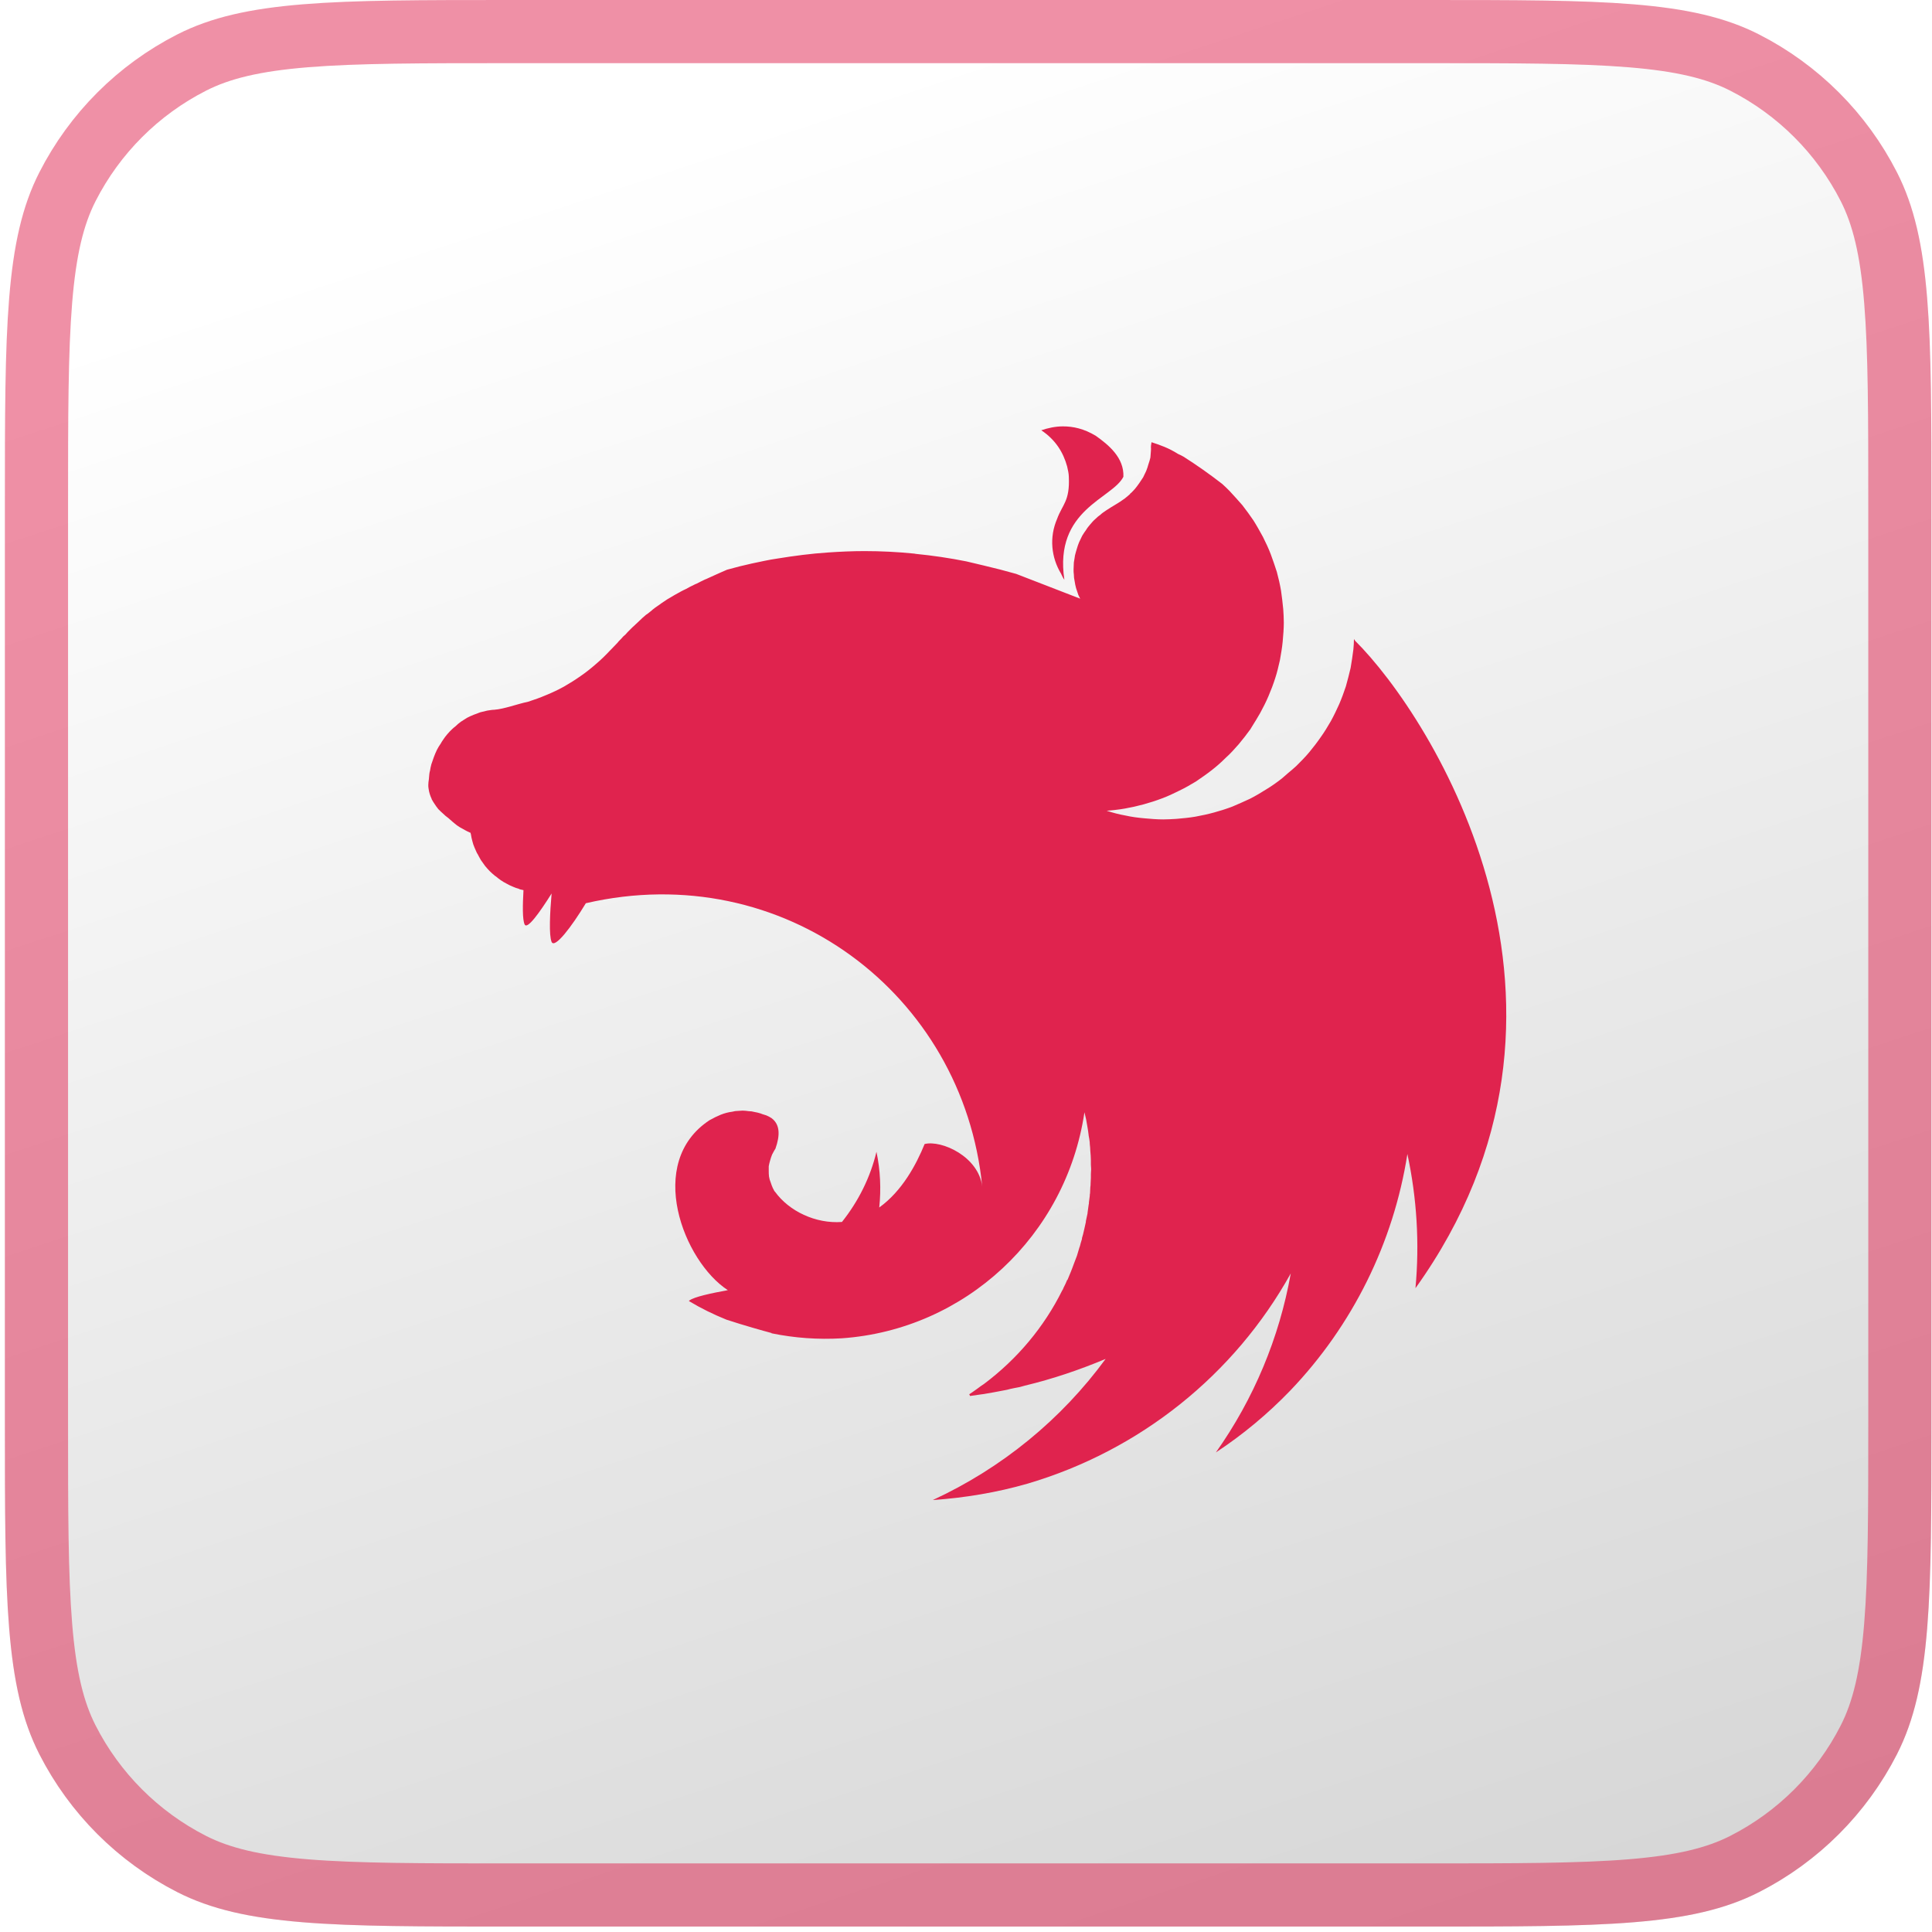
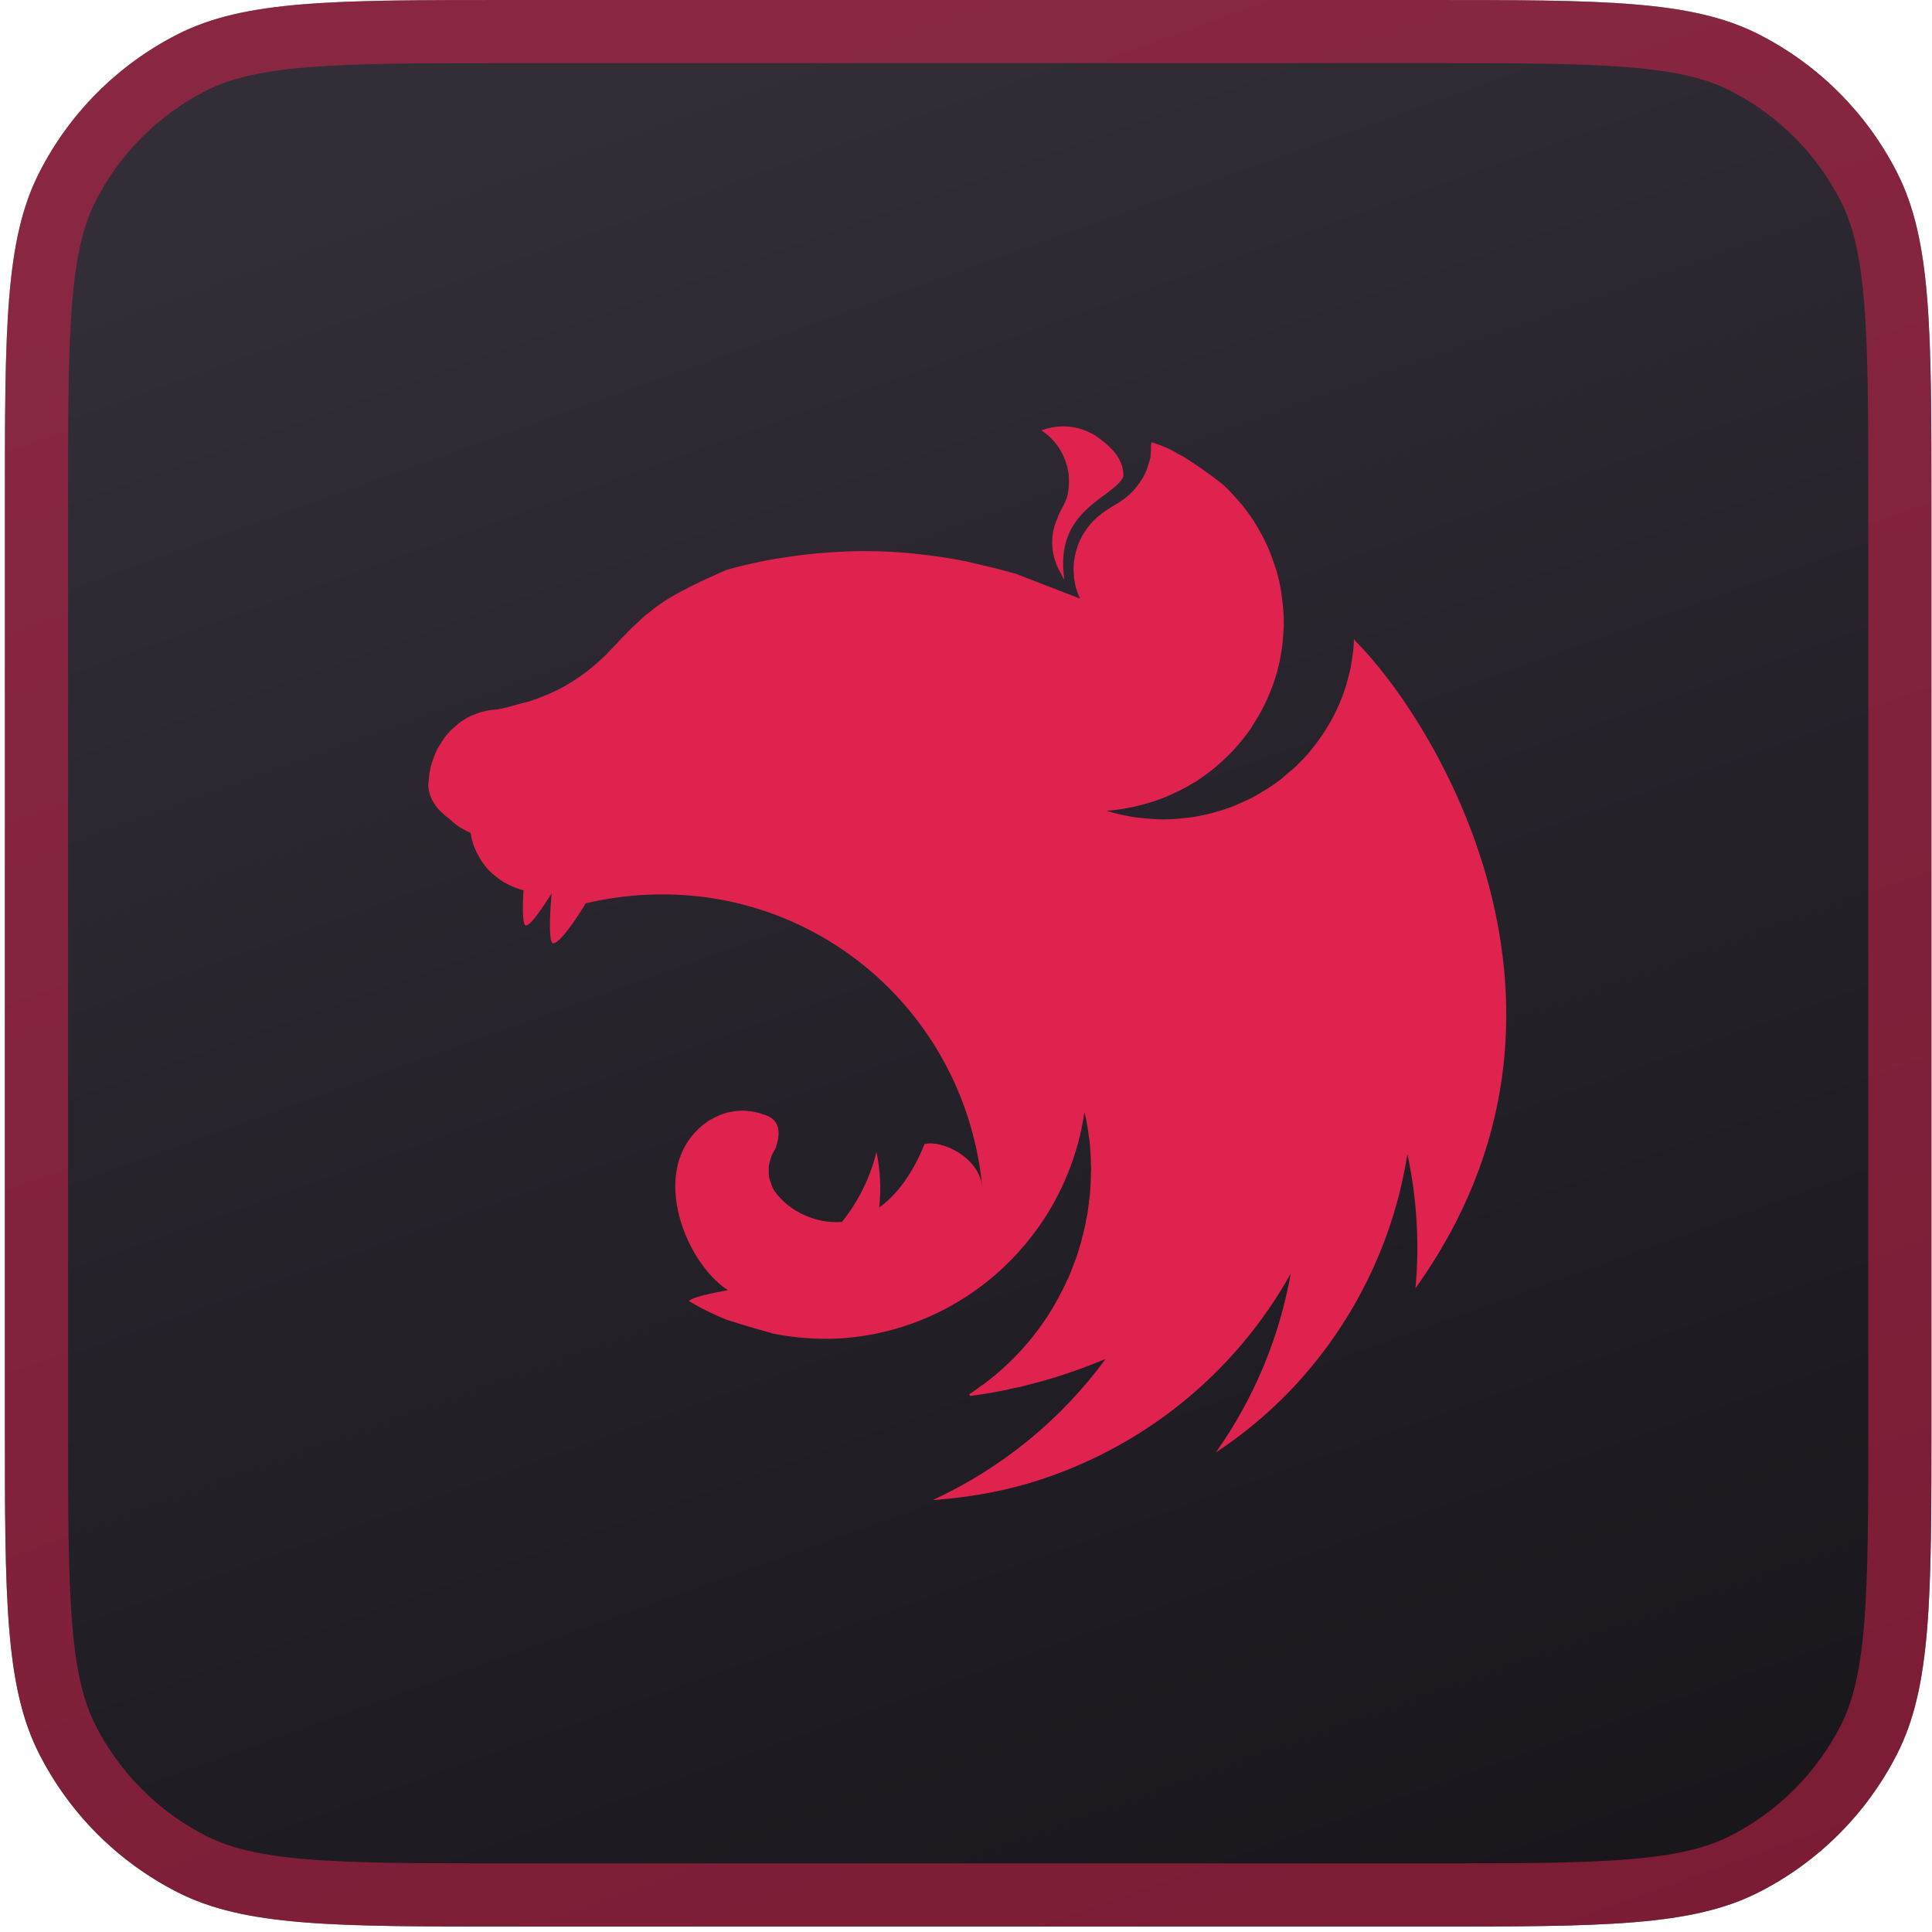
<svg xmlns="http://www.w3.org/2000/svg" width="167" height="167" viewBox="0 0 167 167" fill="none">
-   <path d="M0.422 43.68C0.422 28.391 0.422 20.746 3.397 14.906C6.015 9.769 10.191 5.593 15.328 2.976C21.168 0 28.812 0 44.102 0L123.272 0C138.561 0 146.206 0 152.046 2.976C157.182 5.593 161.359 9.769 163.976 14.906C166.952 20.746 166.952 28.391 166.952 43.68L166.952 122.85C166.952 138.139 166.952 145.784 163.976 151.624C161.359 156.761 157.182 160.937 152.046 163.554C146.206 166.53 138.561 166.53 123.272 166.53L44.102 166.53C28.812 166.53 21.168 166.53 15.328 163.554C10.191 160.937 6.015 156.761 3.397 151.624C0.422 145.784 0.422 138.139 0.422 122.85L0.422 43.68Z" fill="url(#paint0_linear_1390_22273)" />
+   <path d="M0.422 43.68C0.422 28.391 0.422 20.746 3.397 14.906C6.015 9.769 10.191 5.593 15.328 2.976C21.168 0 28.812 0 44.102 0L123.272 0C138.561 0 146.206 0 152.046 2.976C157.182 5.593 161.359 9.769 163.976 14.906C166.952 20.746 166.952 28.391 166.952 43.68L166.952 122.85C166.952 138.139 166.952 145.784 163.976 151.624C161.359 156.761 157.182 160.937 152.046 163.554C146.206 166.53 138.561 166.53 123.272 166.53L44.102 166.53C28.812 166.53 21.168 166.53 15.328 163.554C10.191 160.937 6.015 156.761 3.397 151.624C0.422 145.784 0.422 138.139 0.422 122.85L0.422 43.68Z" fill="url(#paint0_linear_1390_23435)" />
+   <path d="M0.422 43.68C0.422 28.391 0.422 20.746 3.397 14.906C6.015 9.769 10.191 5.593 15.328 2.976C21.168 0 28.812 0 44.102 0L123.272 0C138.561 0 146.206 0 152.046 2.976C157.182 5.593 161.359 9.769 163.976 14.906C166.952 20.746 166.952 28.391 166.952 43.68L166.952 122.85C166.952 138.139 166.952 145.784 163.976 151.624C161.359 156.761 157.182 160.937 152.046 163.554C146.206 166.53 138.561 166.53 123.272 166.53L44.102 166.53C28.812 166.53 21.168 166.53 15.328 163.554C10.191 160.937 6.015 156.761 3.397 151.624C0.422 145.784 0.422 138.139 0.422 122.85L0.422 43.68Z" fill="url(#paint1_linear_1390_23435)" />
  <path d="M164.222 43.68L164.222 122.85C164.222 130.54 164.22 136.143 163.859 140.558C163.501 144.942 162.803 147.914 161.544 150.385C159.188 155.008 155.429 158.766 150.806 161.122C148.335 162.381 145.364 163.079 140.98 163.437C136.565 163.798 130.961 163.8 123.272 163.8L44.102 163.8C36.412 163.8 30.809 163.798 26.394 163.437C22.01 163.079 19.038 162.381 16.567 161.122C11.944 158.766 8.185 155.008 5.83 150.385C4.571 147.914 3.873 144.942 3.515 140.558C3.154 136.143 3.152 130.54 3.152 122.85L3.152 43.68C3.152 35.99 3.154 30.387 3.515 25.972C3.873 21.588 4.571 18.616 5.83 16.145C8.185 11.522 11.944 7.764 16.567 5.408C19.038 4.149 22.01 3.451 26.394 3.093C30.809 2.732 36.412 2.73 44.102 2.73L123.272 2.73C130.961 2.73 136.565 2.732 140.98 3.093C145.364 3.451 148.335 4.149 150.806 5.408C155.429 7.764 159.188 11.522 161.544 16.145C162.803 18.616 163.501 21.588 163.859 25.972C164.22 30.387 164.222 35.99 164.222 43.68Z" stroke="#E0234E" stroke-opacity="0.5" stroke-width="5.46" />
  <path fill-rule="evenodd" clip-rule="evenodd" d="M91.883 36.855C91.209 36.855 90.583 37 90.006 37.192C91.234 38.01 91.906 39.093 92.243 40.321C92.267 40.489 92.315 40.609 92.34 40.778C92.364 40.922 92.388 41.066 92.388 41.211C92.485 43.328 91.835 43.593 91.377 44.845C90.68 46.456 90.872 48.19 91.714 49.585C91.786 49.753 91.883 49.945 92.003 50.114C91.089 44.026 96.165 43.112 97.105 41.21C97.176 39.55 95.805 38.443 94.722 37.673C93.688 37.048 92.749 36.855 91.883 36.855ZM99.535 38.227C99.439 38.781 99.511 38.636 99.487 38.924C99.463 39.117 99.463 39.358 99.439 39.55C99.39 39.742 99.342 39.935 99.27 40.127C99.222 40.319 99.15 40.513 99.078 40.705C98.981 40.897 98.909 41.065 98.813 41.258C98.741 41.355 98.693 41.451 98.621 41.547C98.572 41.619 98.524 41.692 98.476 41.764C98.356 41.932 98.236 42.101 98.115 42.245C97.971 42.389 97.85 42.557 97.682 42.678V42.702C97.537 42.822 97.393 42.967 97.225 43.087C96.719 43.472 96.142 43.761 95.613 44.121C95.444 44.242 95.276 44.338 95.132 44.482C94.964 44.602 94.819 44.722 94.675 44.867C94.506 45.012 94.386 45.156 94.241 45.325C94.121 45.469 93.976 45.637 93.881 45.805C93.761 45.974 93.64 46.142 93.544 46.311C93.447 46.503 93.375 46.671 93.279 46.864C93.207 47.056 93.134 47.225 93.087 47.418C93.015 47.635 92.966 47.827 92.918 48.02C92.895 48.117 92.895 48.237 92.87 48.332C92.846 48.429 92.846 48.525 92.822 48.621C92.822 48.813 92.798 49.03 92.798 49.223C92.798 49.368 92.798 49.512 92.822 49.657C92.822 49.849 92.845 50.042 92.894 50.258C92.917 50.451 92.966 50.644 93.014 50.836C93.086 51.028 93.134 51.221 93.206 51.413C93.254 51.533 93.326 51.654 93.374 51.75L87.84 49.608C86.901 49.343 85.987 49.103 85.049 48.886C84.544 48.766 84.038 48.646 83.533 48.526C82.09 48.237 80.622 48.02 79.154 47.876C79.105 47.876 79.082 47.853 79.034 47.853C77.59 47.708 76.17 47.636 74.726 47.636C73.667 47.636 72.609 47.684 71.574 47.756C70.106 47.853 68.638 48.045 67.171 48.285C66.811 48.333 66.449 48.405 66.089 48.477C65.343 48.622 64.621 48.789 63.923 48.958C63.562 49.054 63.201 49.15 62.84 49.247C62.48 49.392 62.143 49.56 61.806 49.704C61.541 49.824 61.277 49.944 61.012 50.064C60.963 50.088 60.915 50.088 60.892 50.113C60.651 50.233 60.434 50.329 60.218 50.45C60.146 50.473 60.097 50.498 60.049 50.522C59.784 50.642 59.52 50.787 59.303 50.907C59.135 50.979 58.966 51.075 58.822 51.147C58.751 51.195 58.654 51.244 58.606 51.267C58.389 51.388 58.172 51.508 57.98 51.628C57.763 51.748 57.571 51.868 57.403 51.989C57.234 52.109 57.066 52.205 56.922 52.325C56.898 52.349 56.874 52.349 56.85 52.374C56.705 52.47 56.538 52.59 56.393 52.711C56.393 52.711 56.369 52.734 56.345 52.759C56.224 52.855 56.104 52.951 55.984 53.048C55.936 53.071 55.888 53.12 55.839 53.144C55.719 53.241 55.599 53.361 55.479 53.458C55.455 53.506 55.407 53.529 55.382 53.554C55.237 53.699 55.093 53.819 54.949 53.963C54.925 53.963 54.925 53.987 54.9 54.011C54.755 54.131 54.612 54.276 54.467 54.42C54.443 54.444 54.443 54.468 54.419 54.468C54.298 54.589 54.178 54.709 54.058 54.854C54.01 54.902 53.938 54.95 53.889 54.998C53.769 55.143 53.624 55.287 53.481 55.432C53.457 55.48 53.409 55.504 53.384 55.552C53.192 55.744 53.023 55.937 52.83 56.129C52.807 56.153 52.782 56.178 52.758 56.201C52.373 56.61 51.964 57.019 51.531 57.381C51.097 57.766 50.64 58.127 50.183 58.44C49.702 58.777 49.245 59.065 48.74 59.354C48.259 59.619 47.754 59.859 47.224 60.076C46.718 60.293 46.189 60.485 45.659 60.654C44.648 60.87 43.614 61.279 42.723 61.351C42.531 61.351 42.314 61.399 42.121 61.423C41.904 61.471 41.712 61.52 41.519 61.568C41.327 61.64 41.134 61.713 40.942 61.785C40.75 61.857 40.556 61.953 40.364 62.05C40.196 62.17 40.004 62.266 39.835 62.387C39.667 62.507 39.498 62.652 39.355 62.795C39.186 62.916 39.018 63.084 38.874 63.229C38.729 63.398 38.585 63.542 38.465 63.71C38.345 63.902 38.2 64.07 38.104 64.263C37.984 64.432 37.864 64.624 37.767 64.817C37.671 65.034 37.575 65.226 37.502 65.443C37.43 65.635 37.357 65.852 37.285 66.068C37.237 66.26 37.189 66.454 37.165 66.646C37.165 66.669 37.142 66.694 37.142 66.718C37.093 66.934 37.093 67.223 37.07 67.367C37.046 67.535 37.022 67.679 37.022 67.848C37.022 67.944 37.022 68.064 37.045 68.16C37.069 68.329 37.093 68.473 37.142 68.617C37.19 68.762 37.238 68.906 37.31 69.051V69.074C37.382 69.219 37.479 69.363 37.575 69.508C37.672 69.653 37.767 69.796 37.889 69.941C38.009 70.061 38.154 70.206 38.297 70.327C38.442 70.471 38.586 70.592 38.755 70.712C39.332 71.217 39.477 71.386 40.222 71.771C40.343 71.843 40.463 71.891 40.608 71.963C40.631 71.963 40.656 71.987 40.68 71.987C40.68 72.035 40.68 72.059 40.703 72.107C40.727 72.299 40.775 72.492 40.824 72.684C40.872 72.901 40.944 73.093 41.016 73.261C41.087 73.406 41.136 73.55 41.208 73.695C41.231 73.743 41.256 73.792 41.28 73.815C41.376 74.007 41.472 74.176 41.568 74.344C41.688 74.513 41.809 74.681 41.929 74.85C42.049 74.995 42.194 75.162 42.338 75.307C42.483 75.452 42.626 75.572 42.795 75.716C42.795 75.716 42.819 75.739 42.843 75.739C42.988 75.86 43.132 75.98 43.277 76.076C43.445 76.197 43.614 76.293 43.806 76.39C43.974 76.486 44.166 76.582 44.359 76.655C44.504 76.727 44.672 76.775 44.84 76.823C44.864 76.847 44.889 76.847 44.937 76.871C45.033 76.895 45.154 76.92 45.249 76.943C45.177 78.243 45.153 79.469 45.346 79.903C45.562 80.384 46.62 78.917 47.68 77.232C47.535 78.892 47.439 80.841 47.68 81.419C47.945 82.021 49.388 80.144 50.639 78.074C67.699 74.129 83.268 85.919 84.904 102.57C84.591 99.971 81.391 98.528 79.923 98.888C79.201 100.669 77.974 102.955 76.001 104.374C76.169 102.786 76.097 101.149 75.76 99.561C75.231 101.775 74.196 103.844 72.777 105.625C70.492 105.794 68.206 104.686 67.002 103.026C66.905 102.954 66.882 102.809 66.81 102.713C66.738 102.544 66.665 102.376 66.618 102.207C66.546 102.039 66.498 101.871 66.473 101.702C66.449 101.534 66.449 101.365 66.449 101.173L66.449 100.812C66.473 100.644 66.521 100.475 66.569 100.307C66.618 100.139 66.666 99.97 66.738 99.802C66.834 99.633 66.906 99.465 67.026 99.296C67.435 98.141 67.435 97.203 66.69 96.649C66.545 96.552 66.401 96.48 66.232 96.409C66.136 96.385 66.016 96.337 65.92 96.312C65.848 96.288 65.8 96.264 65.728 96.24C65.559 96.192 65.391 96.143 65.223 96.12C65.054 96.072 64.886 96.048 64.717 96.048C64.549 96.024 64.357 96 64.188 96C64.068 96 63.948 96.023 63.828 96.023C63.635 96.023 63.467 96.047 63.298 96.095C63.13 96.119 62.962 96.143 62.793 96.192C62.624 96.24 62.456 96.288 62.288 96.36C62.119 96.432 61.975 96.505 61.807 96.577C61.662 96.649 61.518 96.745 61.35 96.817C55.743 100.474 59.088 109.041 62.914 111.52C61.471 111.785 60.003 112.097 59.594 112.41C59.57 112.434 59.546 112.459 59.546 112.459C60.58 113.084 61.663 113.613 62.794 114.071C64.334 114.576 65.97 115.033 66.692 115.225V115.249C68.69 115.658 70.711 115.803 72.757 115.682C83.416 114.937 92.151 106.827 93.739 96.143C93.787 96.36 93.835 96.552 93.884 96.769C93.956 97.203 94.052 97.66 94.1 98.117V98.141C94.149 98.357 94.172 98.574 94.197 98.766V98.863C94.221 99.079 94.245 99.296 94.245 99.488C94.269 99.753 94.294 100.017 94.294 100.282L94.294 100.668C94.294 100.788 94.317 100.933 94.317 101.053C94.317 101.198 94.294 101.341 94.294 101.486L94.294 101.823C94.294 101.992 94.27 102.137 94.27 102.304C94.27 102.401 94.27 102.496 94.246 102.617C94.246 102.786 94.223 102.954 94.223 103.146C94.199 103.218 94.199 103.291 94.199 103.363C94.175 103.555 94.151 103.724 94.127 103.917C94.127 103.989 94.127 104.062 94.103 104.134C94.08 104.374 94.031 104.591 94.007 104.831L94.007 104.879C93.959 105.096 93.91 105.337 93.862 105.553L93.862 105.625C93.814 105.842 93.766 106.059 93.717 106.275C93.717 106.298 93.694 106.346 93.694 106.371C93.645 106.588 93.597 106.805 93.525 107.02V107.092C93.453 107.333 93.38 107.549 93.333 107.766C93.309 107.79 93.309 107.814 93.309 107.814C93.237 108.055 93.165 108.295 93.093 108.537C92.996 108.777 92.924 108.994 92.828 109.234C92.731 109.475 92.659 109.715 92.563 109.932C92.466 110.172 92.371 110.389 92.274 110.629H92.25C92.154 110.846 92.058 111.086 91.937 111.303C91.913 111.375 91.889 111.423 91.865 111.472C91.841 111.495 91.841 111.52 91.817 111.543C90.253 114.695 87.943 117.463 85.055 119.628C84.863 119.748 84.67 119.893 84.478 120.037C84.43 120.085 84.358 120.109 84.309 120.157C84.141 120.278 83.972 120.398 83.78 120.518L83.852 120.663H83.876C84.213 120.614 84.55 120.566 84.887 120.518H84.91C85.536 120.421 86.162 120.301 86.787 120.181C86.956 120.157 87.148 120.109 87.316 120.061C87.436 120.037 87.533 120.012 87.653 119.989C87.822 119.965 87.99 119.917 88.159 119.892C88.303 119.844 88.447 119.82 88.592 119.772C90.998 119.195 93.332 118.401 95.57 117.462C91.745 122.683 86.62 126.894 80.628 129.662C83.395 129.47 86.162 129.013 88.832 128.242C98.53 125.379 106.687 118.858 111.572 110.076C110.585 115.634 108.371 120.928 105.099 125.547C107.433 124.008 109.574 122.227 111.523 120.206C116.913 114.575 120.45 107.428 121.653 99.752C122.471 103.554 122.712 107.476 122.351 111.35C139.724 87.12 123.794 61.998 117.129 55.382C117.106 55.333 117.081 55.31 117.081 55.261C117.065 55.277 117.057 55.293 117.057 55.31C117.057 55.294 117.049 55.278 117.034 55.261C117.034 55.55 117.01 55.839 116.985 56.127C116.913 56.681 116.84 57.21 116.745 57.739C116.625 58.268 116.48 58.798 116.336 59.328C116.168 59.833 115.975 60.362 115.759 60.867C115.542 61.348 115.302 61.854 115.037 62.335C114.772 62.792 114.483 63.274 114.171 63.707C113.857 64.164 113.521 64.597 113.184 65.006C112.824 65.44 112.439 65.824 112.053 66.209C111.813 66.426 111.596 66.618 111.356 66.811C111.164 66.98 110.995 67.125 110.802 67.292C110.369 67.629 109.936 67.941 109.454 68.231C108.997 68.52 108.516 68.808 108.035 69.049C107.529 69.289 107.024 69.506 106.518 69.723C106.013 69.915 105.484 70.083 104.954 70.228C104.425 70.373 103.871 70.493 103.342 70.589C102.788 70.685 102.236 70.734 101.705 70.781C101.32 70.804 100.935 70.829 100.551 70.829C99.997 70.829 99.444 70.781 98.914 70.733C98.361 70.684 97.808 70.612 97.278 70.492C96.724 70.395 96.195 70.252 95.666 70.083H95.642C96.171 70.035 96.701 69.987 97.231 69.891C97.784 69.794 98.313 69.674 98.842 69.531C99.371 69.386 99.901 69.217 100.406 69.025C100.935 68.833 101.44 68.592 101.922 68.351C102.428 68.111 102.885 67.846 103.366 67.557C103.823 67.245 104.28 66.931 104.713 66.594C105.147 66.258 105.556 65.897 105.941 65.512C106.35 65.151 106.711 64.741 107.072 64.332C107.433 63.899 107.77 63.466 108.083 63.033C108.131 62.961 108.179 62.864 108.228 62.792C108.468 62.407 108.708 62.022 108.925 61.638C109.19 61.157 109.431 60.675 109.647 60.17C109.864 59.664 110.056 59.159 110.225 58.63C110.393 58.124 110.513 57.596 110.634 57.066C110.73 56.513 110.826 55.984 110.874 55.455C110.922 54.901 110.971 54.348 110.971 53.818C110.971 53.433 110.947 53.048 110.922 52.663C110.874 52.11 110.802 51.581 110.73 51.052C110.634 50.498 110.513 49.969 110.37 49.44C110.201 48.934 110.033 48.405 109.84 47.9C109.648 47.394 109.407 46.889 109.167 46.408C108.902 45.927 108.638 45.446 108.349 44.989C108.036 44.531 107.723 44.098 107.386 43.665C107.026 43.257 106.664 42.848 106.28 42.438C106.088 42.246 105.871 42.029 105.654 41.836C104.571 40.993 103.44 40.199 102.309 39.478C102.141 39.382 101.996 39.31 101.829 39.238C101.035 38.732 100.289 38.467 99.543 38.227H99.535Z" fill="#E0234E" />
  <defs>
-     <linearGradient id="paint0_linear_1390_22273" x1="75.429" y1="6.851" x2="127.855" y2="165.536" gradientUnits="userSpaceOnUse">
+     <linearGradient id="paint0_linear_1390_23435" x1="75.429" y1="6.851" x2="127.855" y2="165.536" gradientUnits="userSpaceOnUse">
      <stop stop-color="white" />
      <stop offset="1" stop-color="#D7D7D7" />
    </linearGradient>
+     <linearGradient id="paint1_linear_1390_23435" x1="75.052" y1="0.53" x2="135.636" y2="170.053" gradientUnits="userSpaceOnUse">
+       <stop stop-color="#322D37" />
+       <stop offset="1" stop-color="#18151B" />
+     </linearGradient>
  </defs>
</svg>
